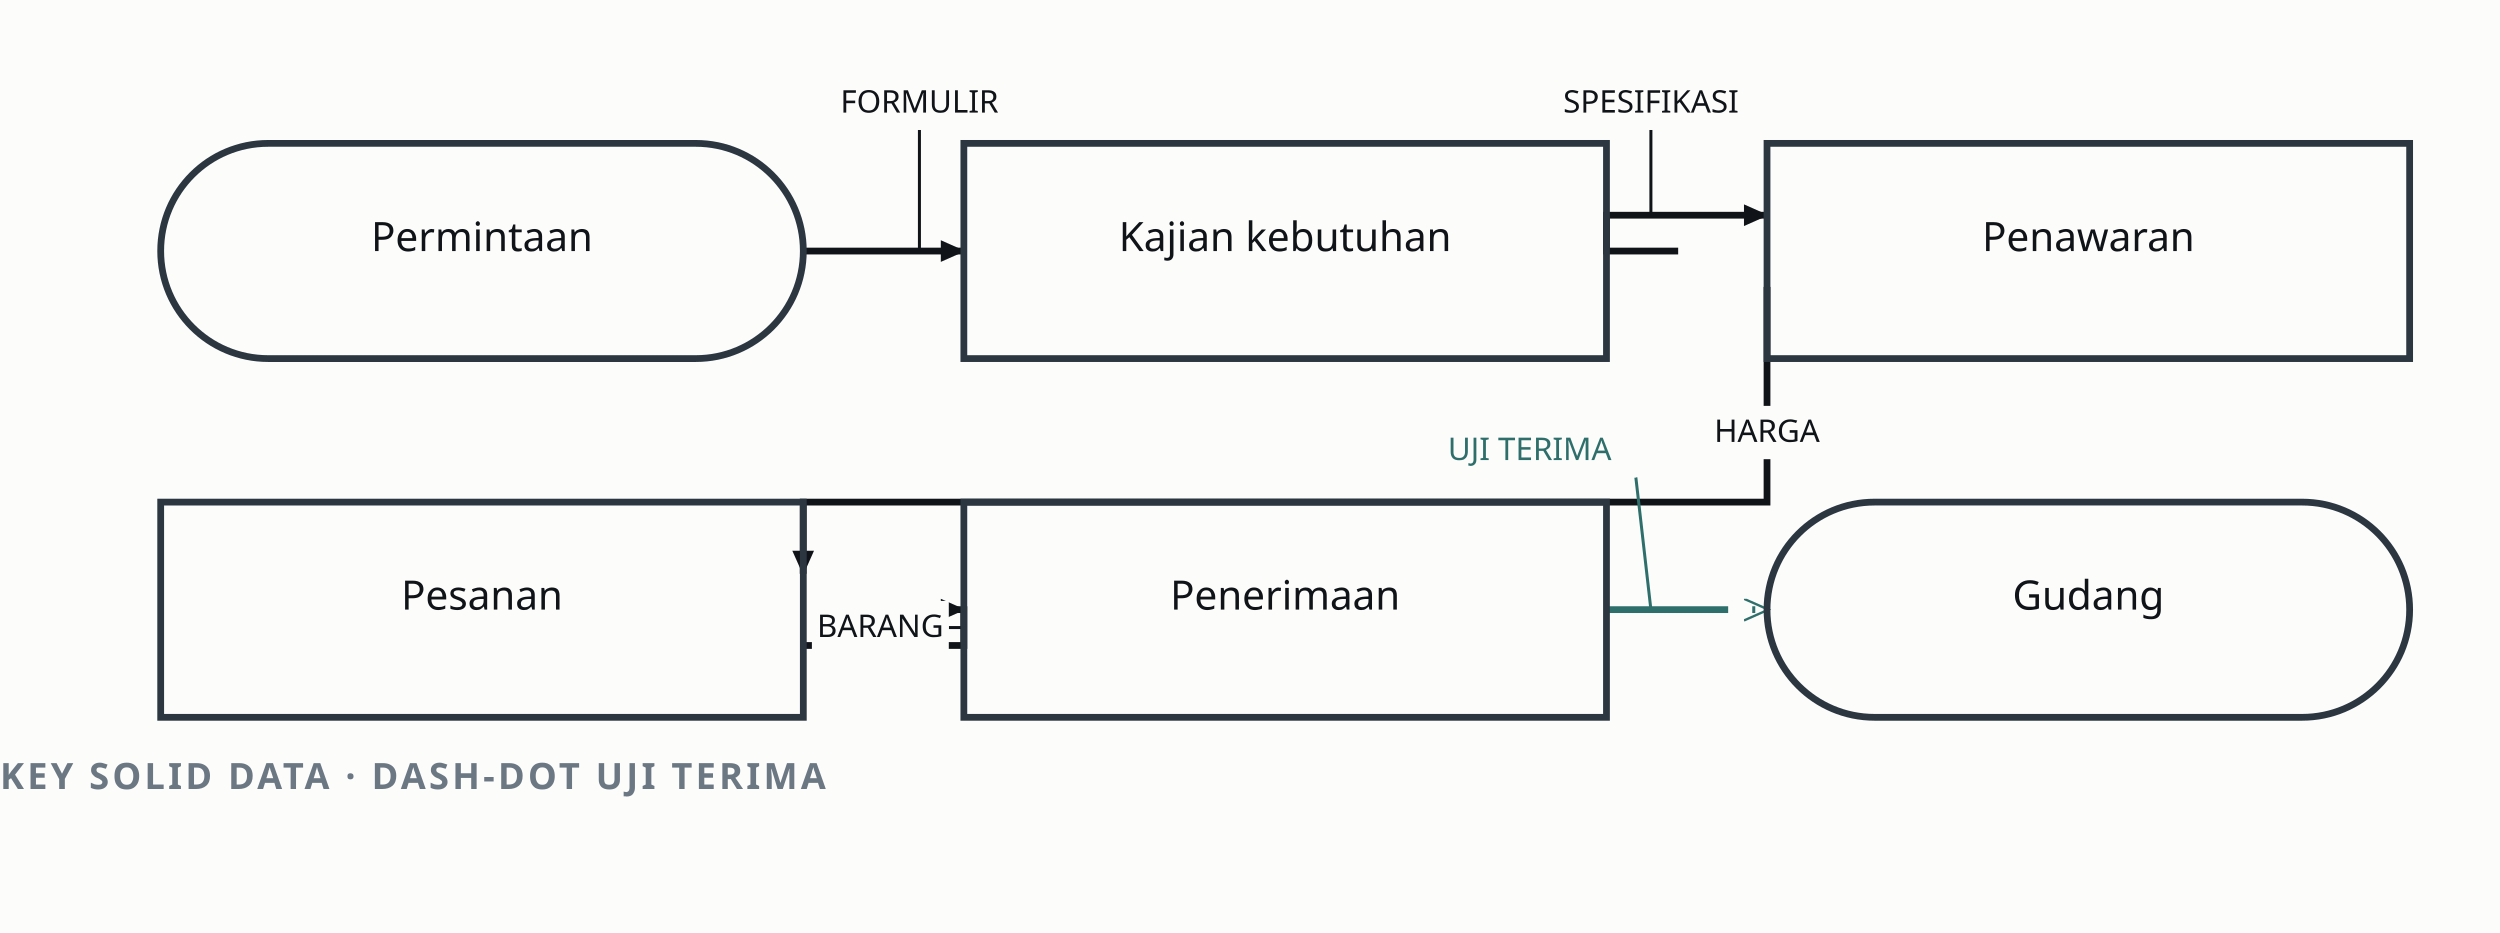
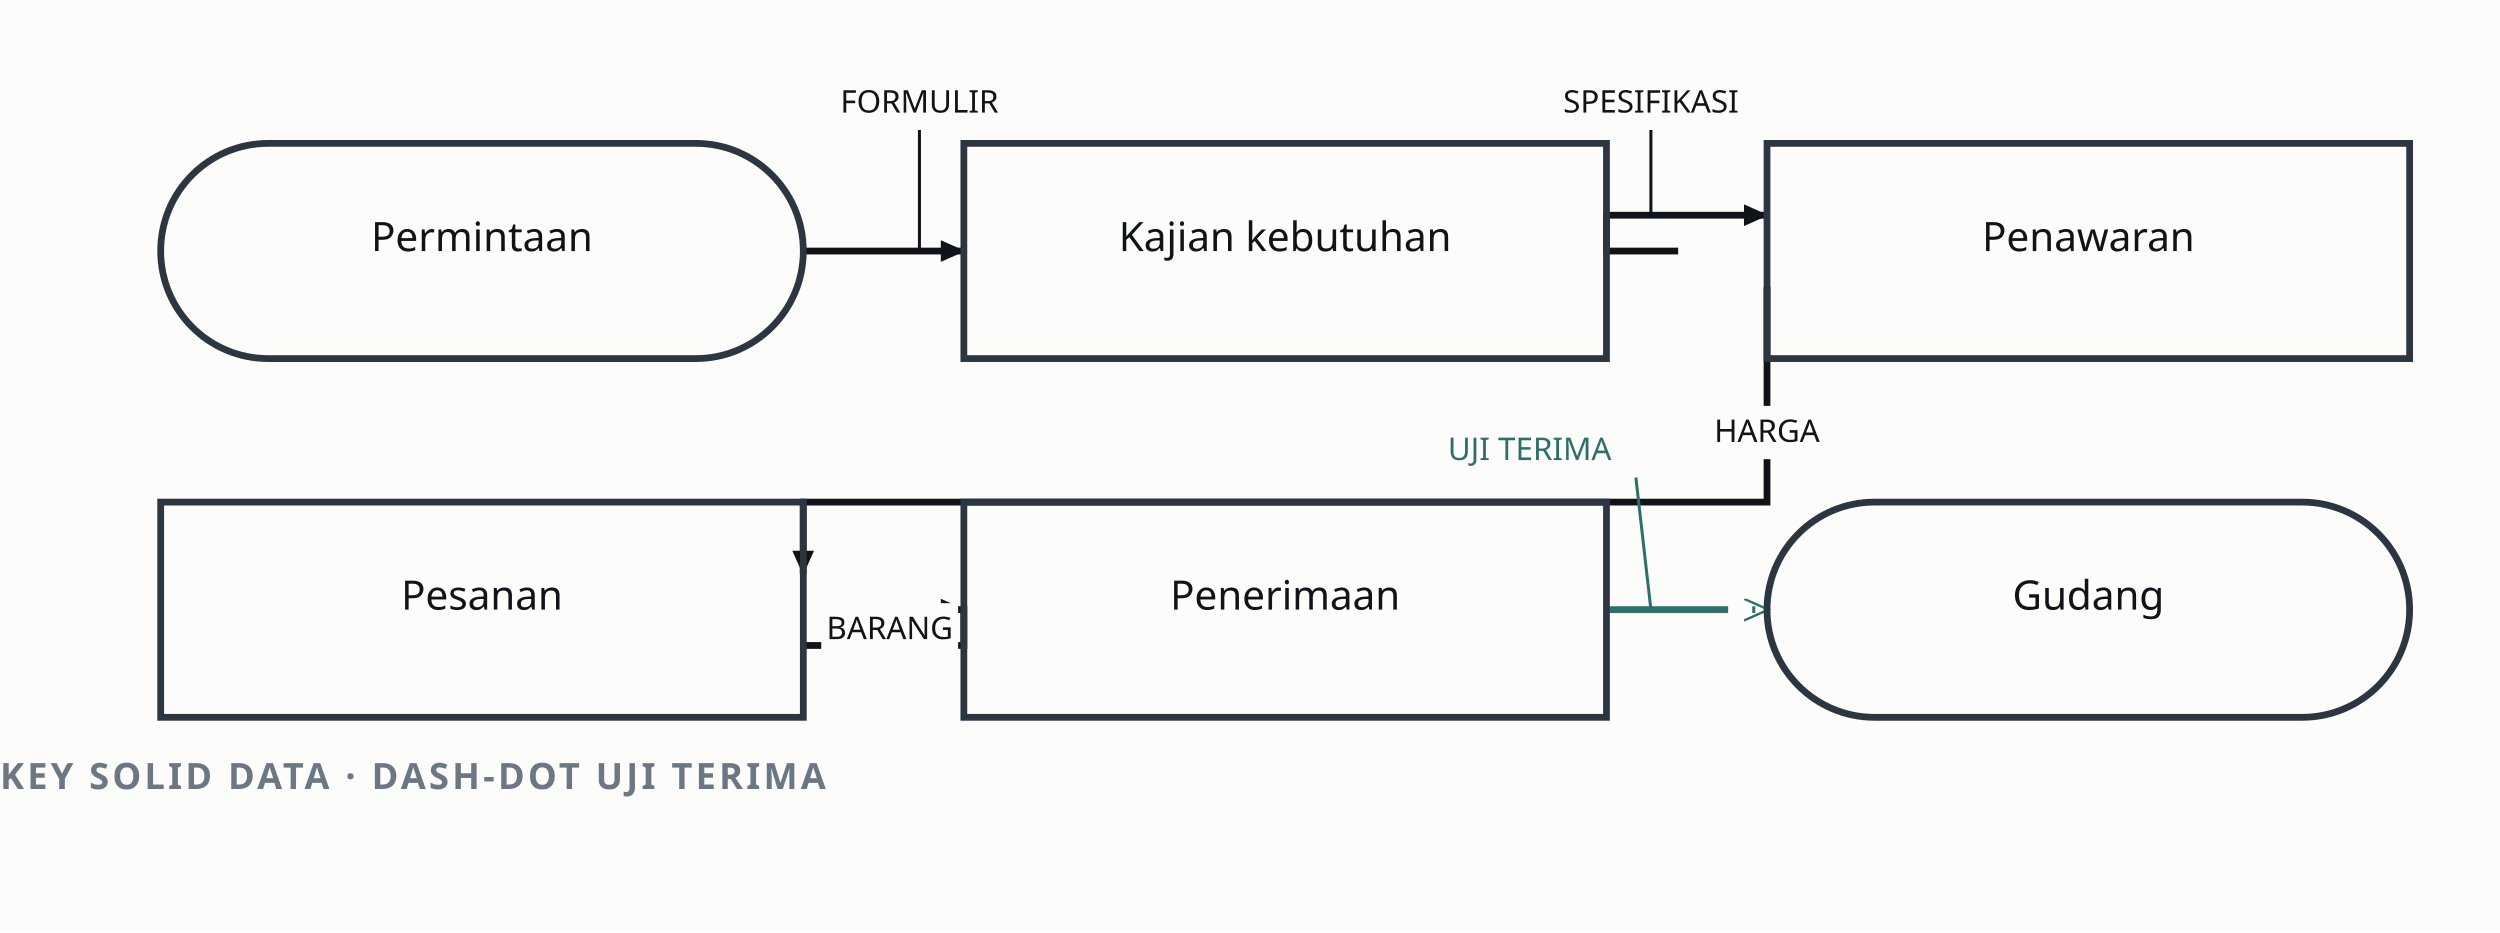
<svg xmlns="http://www.w3.org/2000/svg" width="166.0mm" height="61.912mm" viewBox="0 0 166.0 61.912" version="1.1">
  <defs>
    <marker id="head-data" markerWidth="4" markerHeight="4" refX="3.4" refY="1.6" orient="auto">
      <path d="M0,0 L3.6,1.6 L0,3.2 Z" fill="#101418" />
    </marker>
    <marker id="head-verify" markerWidth="4" markerHeight="4" refX="3.4" refY="1.6" orient="auto">
      <path d="M0,0 L3.6,1.6 L0,3.2" fill="none" stroke="#2F6F6B" stroke-width="0.35" />
    </marker>
  </defs>
  <rect x="0" y="0" width="166.0" height="61.912" fill="#FCFCFB" />
  <path d="M 53.33 16.67 L 58.1 16.67 L 64.0 16.67 L 64.0 16.67 L 59.24 16.67 L 64.0 16.67" fill="none" stroke="#101418" stroke-width="0.45" marker-end="url(#head-data)" data-mark="link" data-series="data" data-index="0" />
  <path d="M 106.67 16.67 L 111.43 16.67 L 106.67 16.67 L 106.67 14.29 L 112.57 14.29 L 117.33 14.29" fill="none" stroke="#101418" stroke-width="0.45" marker-end="url(#head-data)" data-mark="link" data-series="data" data-index="1" />
  <path d="M 117.33 19.05 L 117.33 33.34 L 53.33 33.34 L 53.33 38.1" fill="none" stroke="#101418" stroke-width="0.45" marker-end="url(#head-data)" data-mark="link" data-series="data" data-index="2" />
  <path d="M 53.33 42.86 L 58.1 42.86 L 64.0 42.86 L 64.0 40.48 L 59.24 40.48 L 64.0 40.48" fill="none" stroke="#101418" stroke-width="0.45" marker-end="url(#head-data)" data-mark="link" data-series="data" data-index="3" />
  <path d="M 106.67 40.48 L 111.43 40.48 L 106.67 40.48 L 106.67 40.48 L 112.57 40.48 L 117.33 40.48" fill="none" stroke="#2F6F6B" stroke-width="0.45" stroke-dasharray="7.1,1.6,0.2,1.6" marker-end="url(#head-verify)" data-mark="link" data-series="verify" data-index="4" />
  <line x1="61.05" y1="16.67" x2="61.05" y2="8.62" fill="none" stroke="#101418" stroke-width="0.2" />
  <rect x="55.25" y="5.09" width="11.59" height="3.54" fill="#FCFCFB" />
  <text x="61.05" y="7.48" font-family="IBM Plex Mono" font-size="2.081" font-weight="400" fill="#101418" text-anchor="middle">FORMULIR</text>
  <line x1="109.62" y1="14.29" x2="109.62" y2="8.62" fill="none" stroke="#101418" stroke-width="0.2" />
  <rect x="101.95" y="5.09" width="15.34" height="3.54" fill="#FCFCFB" />
  <text x="109.62" y="7.48" font-family="IBM Plex Mono" font-size="2.081" font-weight="400" fill="#101418" text-anchor="middle">SPESIFIKASI</text>
  <rect x="113.41" y="26.95" width="7.84" height="3.54" fill="#FCFCFB" />
  <text x="117.33" y="29.34" font-family="IBM Plex Mono" font-size="2.081" font-weight="400" fill="#101418" text-anchor="middle">HARGA</text>
-   <line x1="64.0" y1="41.67" x2="63.0" y2="41.67" fill="none" stroke="#101418" stroke-width="0.2" />
-   <rect x="53.91" y="39.9" width="9.09" height="3.54" fill="#FCFCFB" />
-   <text x="58.45" y="42.3" font-family="IBM Plex Mono" font-size="2.081" font-weight="400" fill="#101418" text-anchor="middle">BARANG</text>
+   <rect x="54.53" y="40.05" width="9.09" height="3.54" fill="#FCFCFB" />
+   <text x="59.08" y="42.44" font-family="IBM Plex Mono" font-size="2.081" font-weight="400" fill="#101418" text-anchor="middle">BARANG</text>
  <line x1="109.62" y1="40.48" x2="108.62" y2="31.7" fill="none" stroke="#2F6F6B" stroke-width="0.2" />
  <rect x="94.53" y="28.16" width="14.09" height="3.54" fill="#FCFCFB" />
  <text x="101.57" y="30.55" font-family="IBM Plex Mono" font-size="2.081" font-weight="400" fill="#2F6F6B" text-anchor="middle">UJI TERIMA</text>
  <rect x="10.67" y="9.52" width="42.67" height="14.29" rx="7.14" ry="7.14" data-node="a" fill="none" stroke="#2B3640" stroke-width="0.45" data-mark="node" data-index="0" />
  <text x="32.0" y="16.67" font-family="IBM Plex Sans Condensed" font-size="2.681" font-weight="400" fill="#101418" text-anchor="middle">Permintaan</text>
  <rect x="64.0" y="9.52" width="42.67" height="14.29" data-node="b" fill="none" stroke="#2B3640" stroke-width="0.45" data-mark="node" data-index="1" />
  <text x="85.33" y="16.67" font-family="IBM Plex Sans Condensed" font-size="2.681" font-weight="400" fill="#101418" text-anchor="middle">Kajian kebutuhan</text>
  <rect x="117.33" y="9.52" width="42.67" height="14.29" data-node="c" fill="none" stroke="#2B3640" stroke-width="0.45" data-mark="node" data-index="2" />
  <text x="138.67" y="16.67" font-family="IBM Plex Sans Condensed" font-size="2.681" font-weight="400" fill="#101418" text-anchor="middle">Penawaran</text>
  <rect x="10.67" y="33.34" width="42.67" height="14.29" data-node="d" fill="none" stroke="#2B3640" stroke-width="0.45" data-mark="node" data-index="3" />
  <text x="32.0" y="40.48" font-family="IBM Plex Sans Condensed" font-size="2.681" font-weight="400" fill="#101418" text-anchor="middle">Pesanan</text>
  <rect x="64.0" y="33.34" width="42.67" height="14.29" data-node="e" fill="none" stroke="#2B3640" stroke-width="0.45" data-mark="node" data-index="4" />
  <text x="85.33" y="40.48" font-family="IBM Plex Sans Condensed" font-size="2.681" font-weight="400" fill="#101418" text-anchor="middle">Penerimaan</text>
  <rect x="117.33" y="33.34" width="42.67" height="14.29" rx="7.14" ry="7.14" data-node="f" fill="none" stroke="#2B3640" stroke-width="0.45" data-mark="node" data-index="5" />
  <text x="138.67" y="40.48" font-family="IBM Plex Sans Condensed" font-size="2.681" font-weight="400" fill="#101418" text-anchor="middle">Gudang</text>
  <text x="0" y="52.39" font-family="IBM Plex Sans Condensed" font-size="2.399" font-weight="600" fill="#6B7783" text-anchor="start" letter-spacing="0.216">KEY  SOLID DATA  ·  DASH-DOT UJI TERIMA</text>
</svg>
